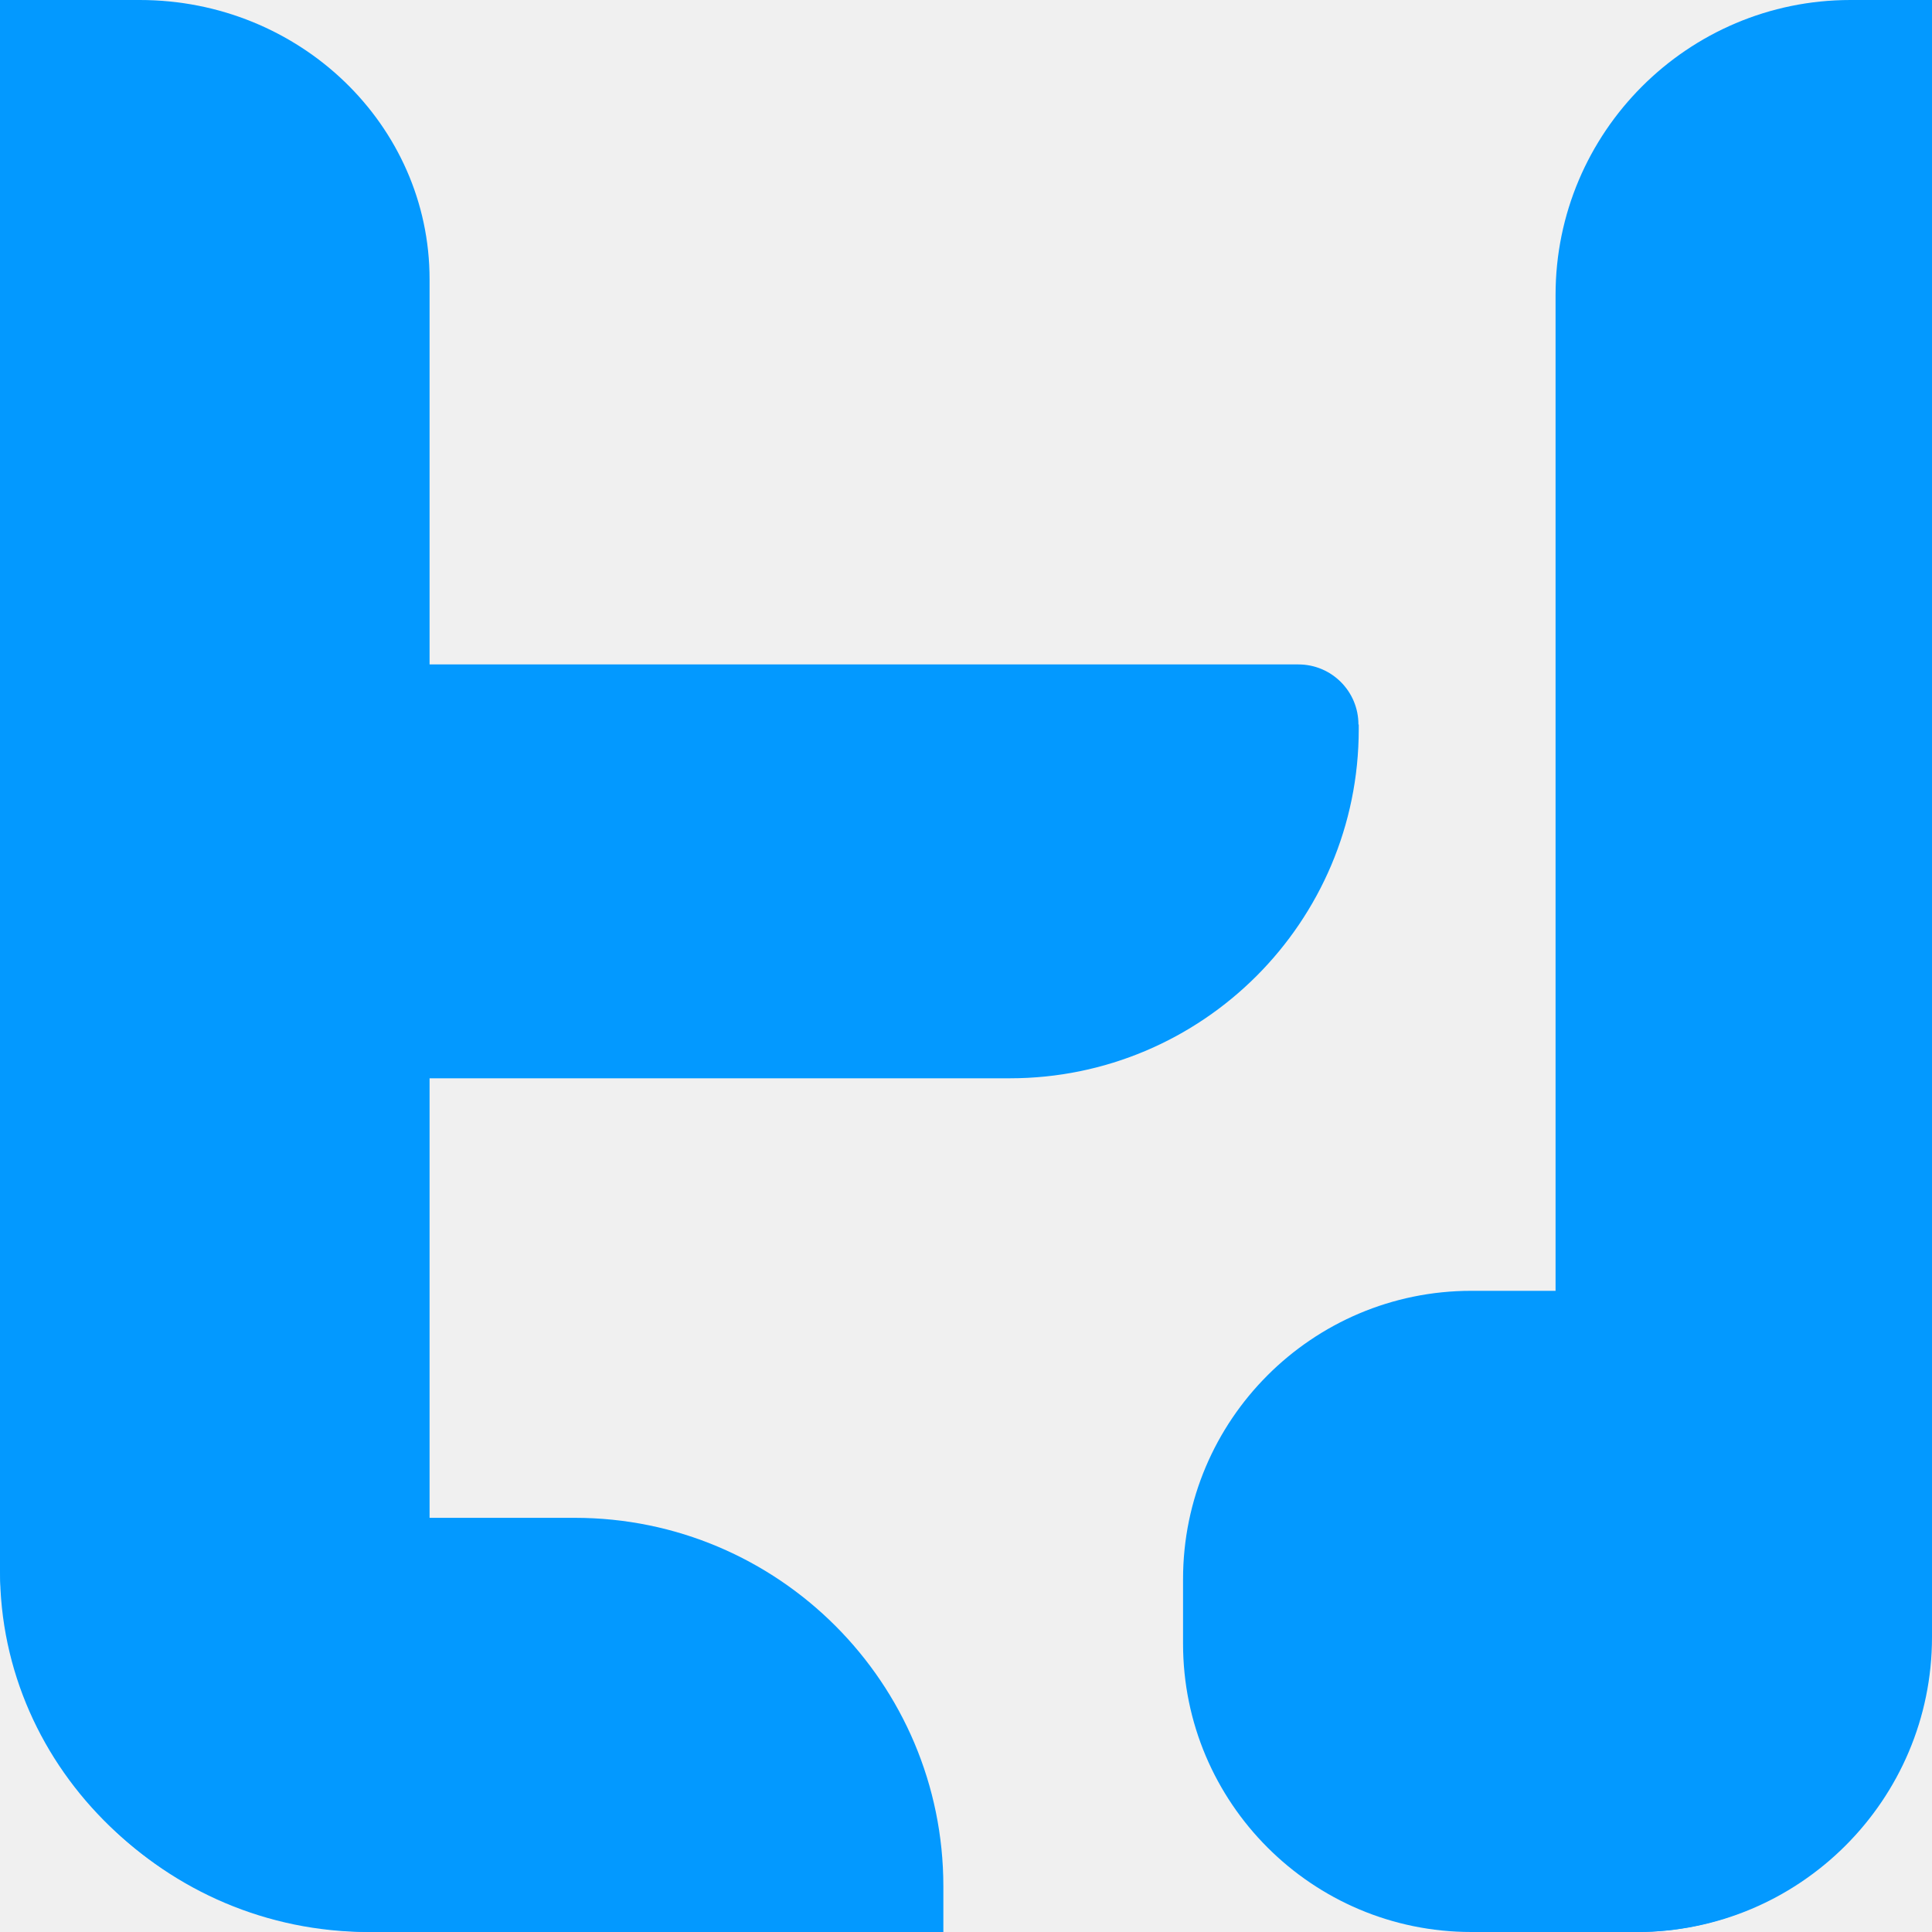
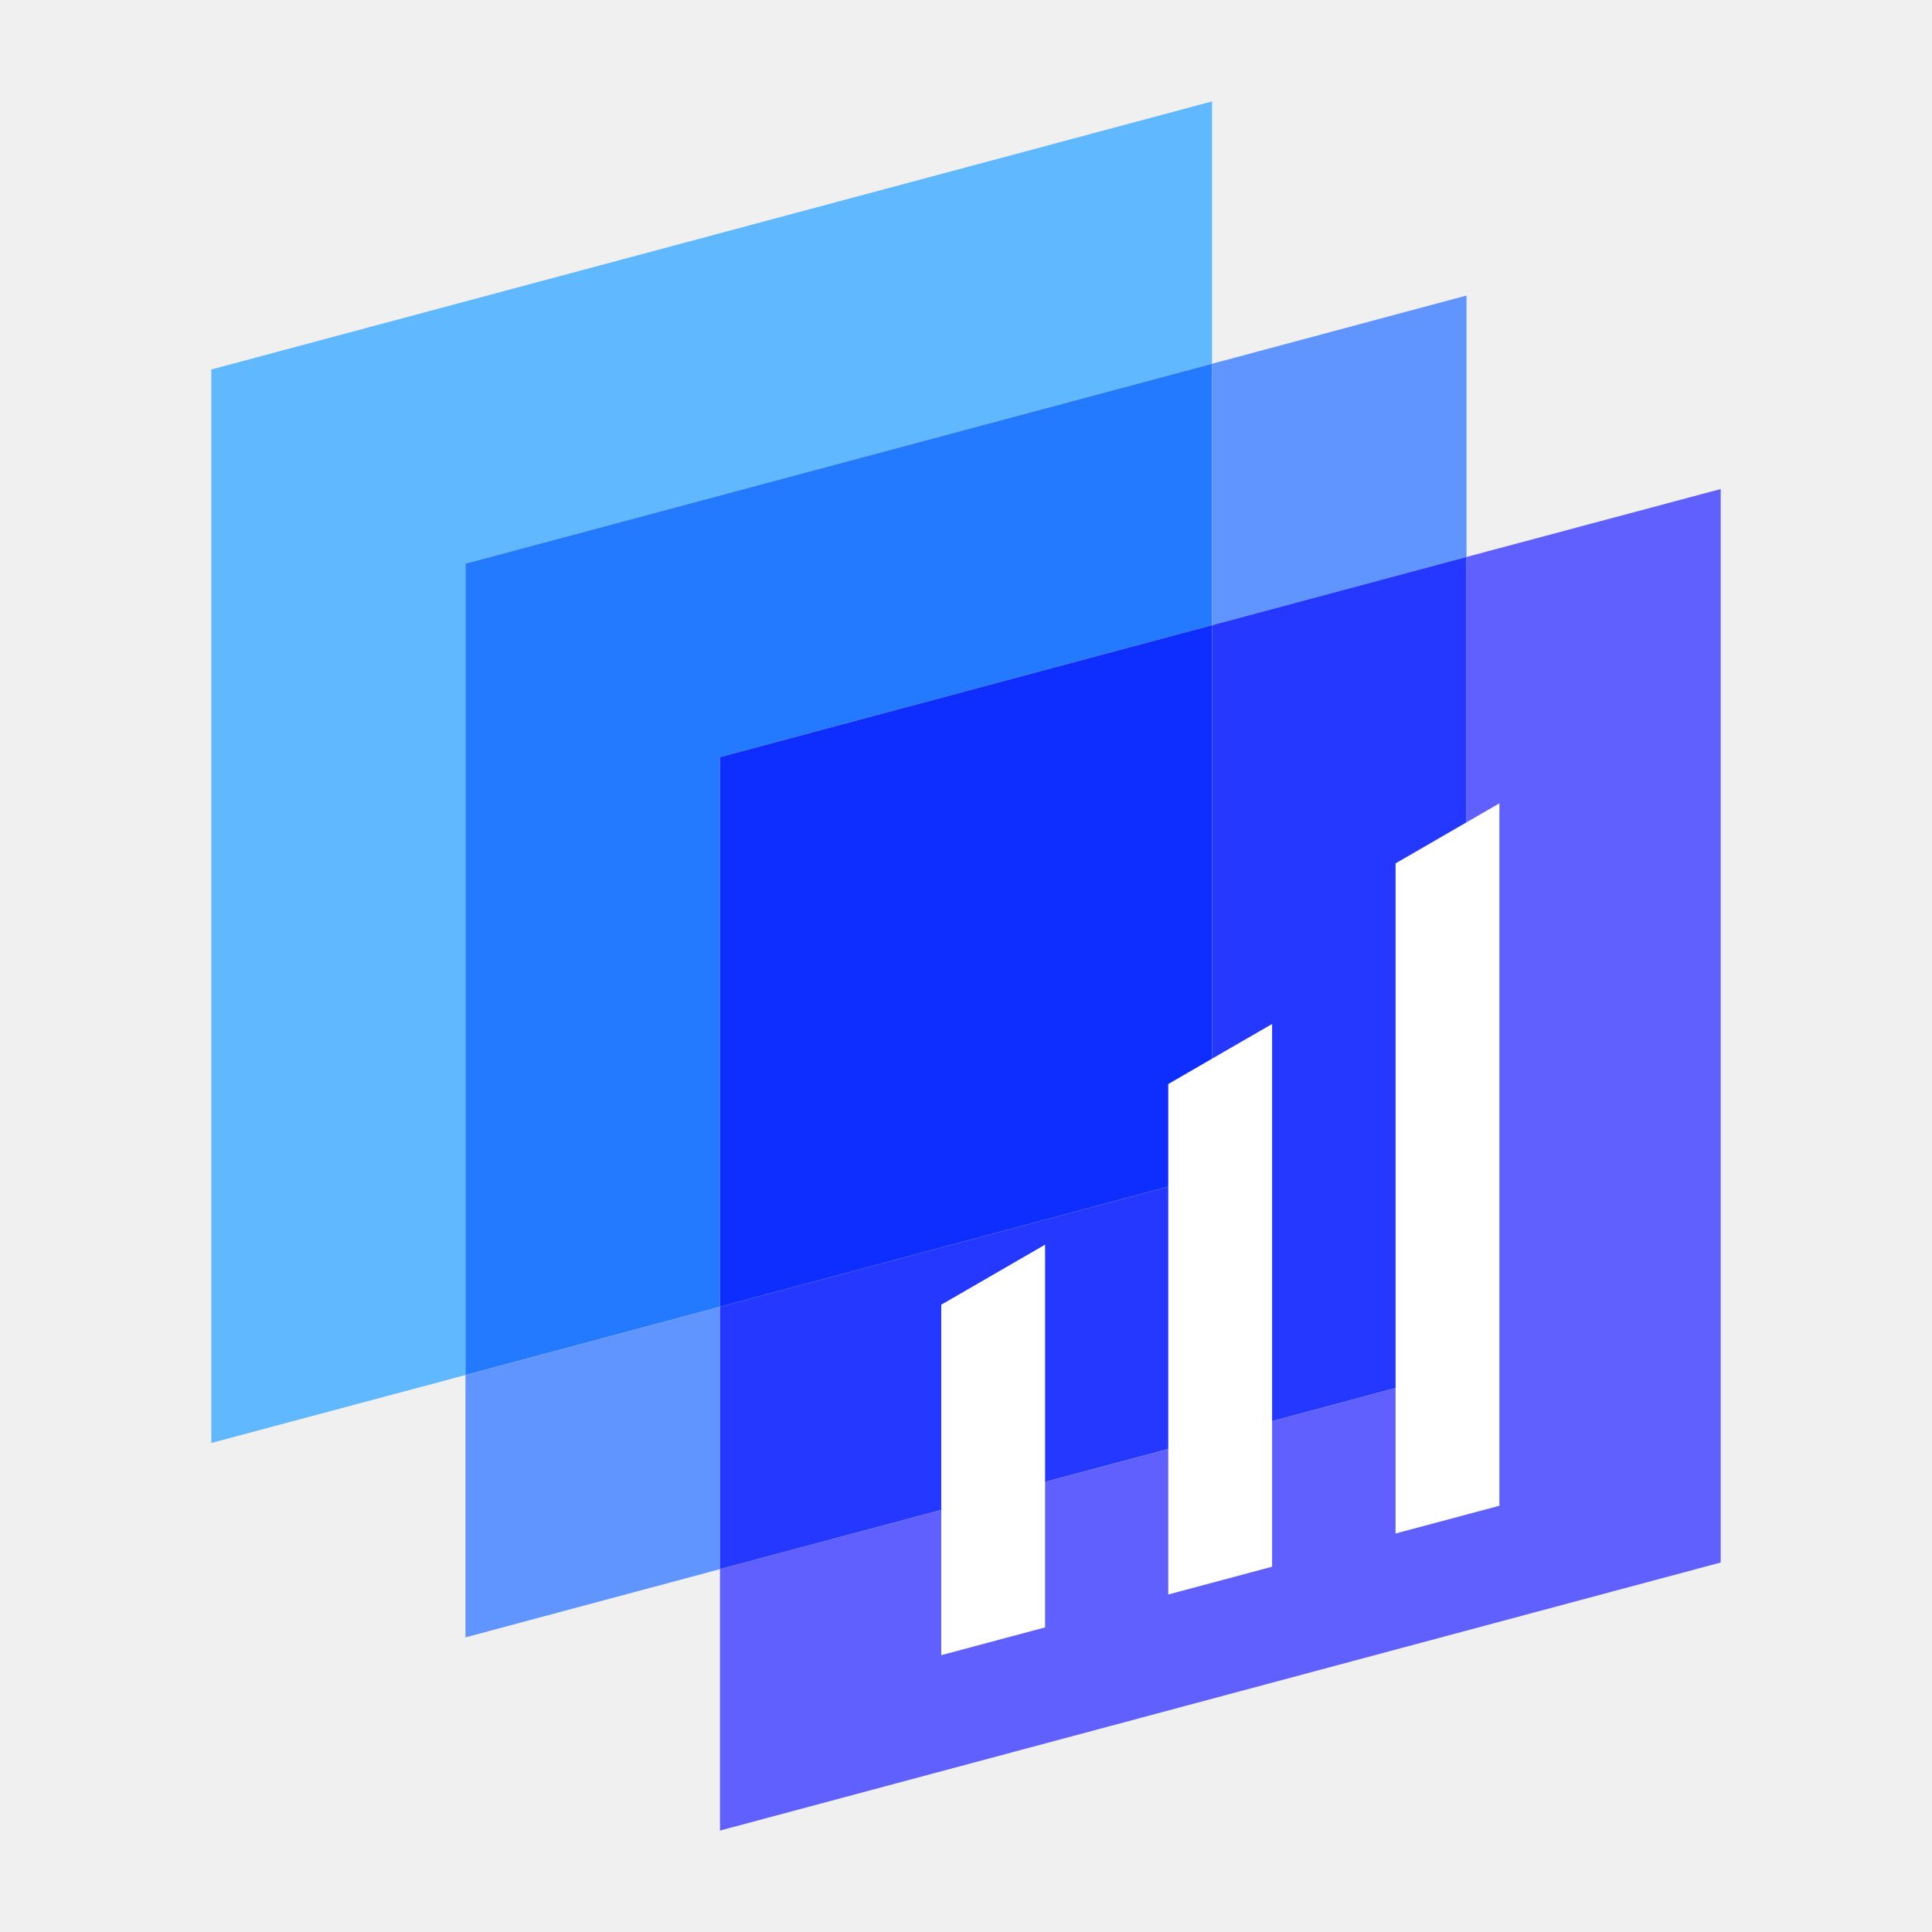
<svg xmlns="http://www.w3.org/2000/svg" id="Layer_1" version="1.1" viewBox="0 0 64 64">
  <defs>
    <style>
      .st0 {
-         fill: #0399ff;
+         fill: #2438ff;
+       }
+ 
+       .st1 {
+         fill: #247aff;
+       }
+ 
+       .st2 {
+         fill: #fff;
+       }
+ 
+       .st3 {
+         fill: #0d2eff;
+       }
+ 
+       .st4 {
+         fill: #60b8ff;
+       }
+ 
+       .st5 {
+         fill: #6095ff;
+       }
+ 
+       .st6 {
+         fill: #6060ff;
      }
    </style>
  </defs>
-   <path class="st0" d="M0,0v52.04C0,58.64,5.56,64,12.41,64h1.82V9.25C14.23,4.14,9.93,0,4.63,0H0Z" />
-   <path class="st0" d="M61.3,0h2.7v54.23c0,5.39-4.38,9.77-9.77,9.77h-2.7V9.77C51.53,4.38,55.91,0,61.3,0Z" />
-   <path class="st0" d="M20.97,41.52h1.51v19.04c0,6.74-5.47,12.21-12.21,12.21h-1.51v-19.04c0-6.74,5.47-12.21,12.21-12.21Z" transform="translate(72.77 41.52) rotate(90)" />
-   <path class="st0" d="M17.64,6.36h.16c6.38,0,11.56,5.18,11.56,11.56v31.45c0,1.1-.89,1.99-1.99,1.99h-9.73c-1.1,0-1.99-.89-1.99-1.99V8.36c0-1.1.89-1.99,1.99-1.99Z" transform="translate(51.37 6.36) rotate(90)" />
-   <path class="st0" d="M40.86,41.09h11.69c5.27,0,9.55,4.28,9.55,9.55v5.48c0,5.27-4.28,9.55-9.55,9.55h-2.14c-5.27,0-9.55-4.28-9.55-9.55v-15.03h0Z" transform="translate(104.86 1.9) rotate(90)" />
+   <polygon class="st2" points="40.15 35.07 38.7 35.91 38.7 39.31 38.7 48 38.7 52.82 42.14 51.9 42.14 47.08 42.14 33.92 40.15 35.07" />
+   <polygon class="st2" points="31.18 43.22 31.18 50.02 31.18 54.83 34.62 53.91 34.62 49.09 34.62 41.23 31.18 43.22" />
+   <polygon class="st2" points="46.23 45.98 46.23 50.8 49.67 49.88 49.67 26.61 48.58 27.24 46.23 28.6 46.23 45.98" />
+   <polygon class="st4" points="40.15 12.05 40.15 3.36 7 12.24 7 47.8 15.42 45.55 15.42 18.67 40.15 12.05" />
+   <polygon class="st1" points="23.85 25.08 40.15 20.71 40.15 12.05 15.42 18.67 15.42 45.55 23.85 43.29 23.85 25.08" />
+   <polygon class="st3" points="40.15 35.07 40.15 20.71 23.85 25.08 23.85 43.29 38.7 39.31 38.7 35.91 40.15 35.07" />
+   <polygon class="st5" points="48.58 18.45 48.58 9.79 40.15 12.05 40.15 20.71 48.58 18.45" />
+   <polygon class="st5" points="15.42 45.55 15.42 54.24 23.85 51.98 23.85 43.29 15.42 45.55" />
+   <polygon class="st0" points="31.18 43.22 34.62 41.23 34.62 49.09 38.7 48 38.7 39.31 23.85 43.29 23.85 51.98 31.18 50.02 31.18 43.22" />
+   <polygon class="st0" points="40.15 35.07 42.14 33.92 42.14 47.08 46.23 45.98 46.23 28.6 48.58 27.24 48.58 18.45 40.15 20.71 40.15 35.07" />
+   <polygon class="st6" points="48.58 27.24 49.67 26.61 49.67 49.88 46.23 50.8 46.23 45.98 42.14 47.08 42.14 51.9 38.7 52.82 38.7 48 34.62 49.09 34.62 53.91 31.18 54.83 31.18 50.02 23.85 51.98 23.85 60.64 57 51.76 57 16.2 48.58 18.45 48.58 27.24" />
</svg>
